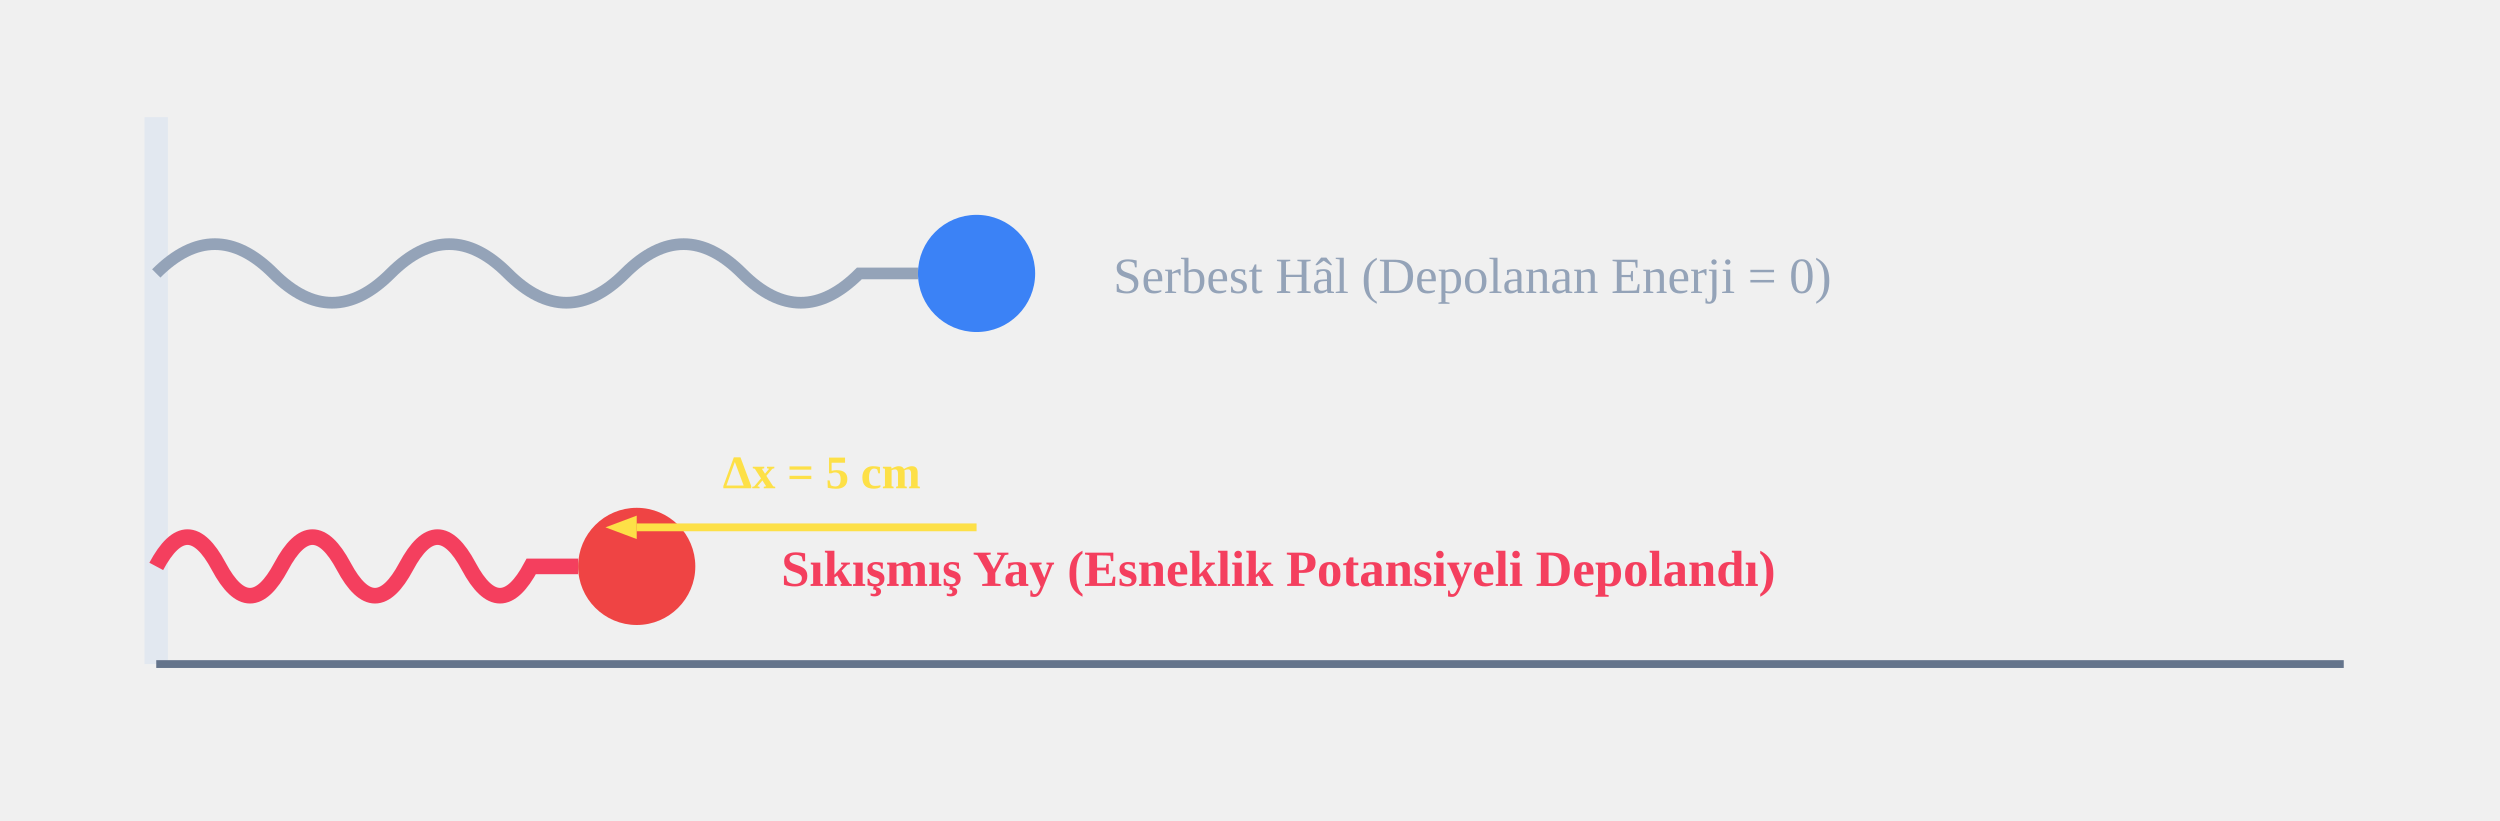
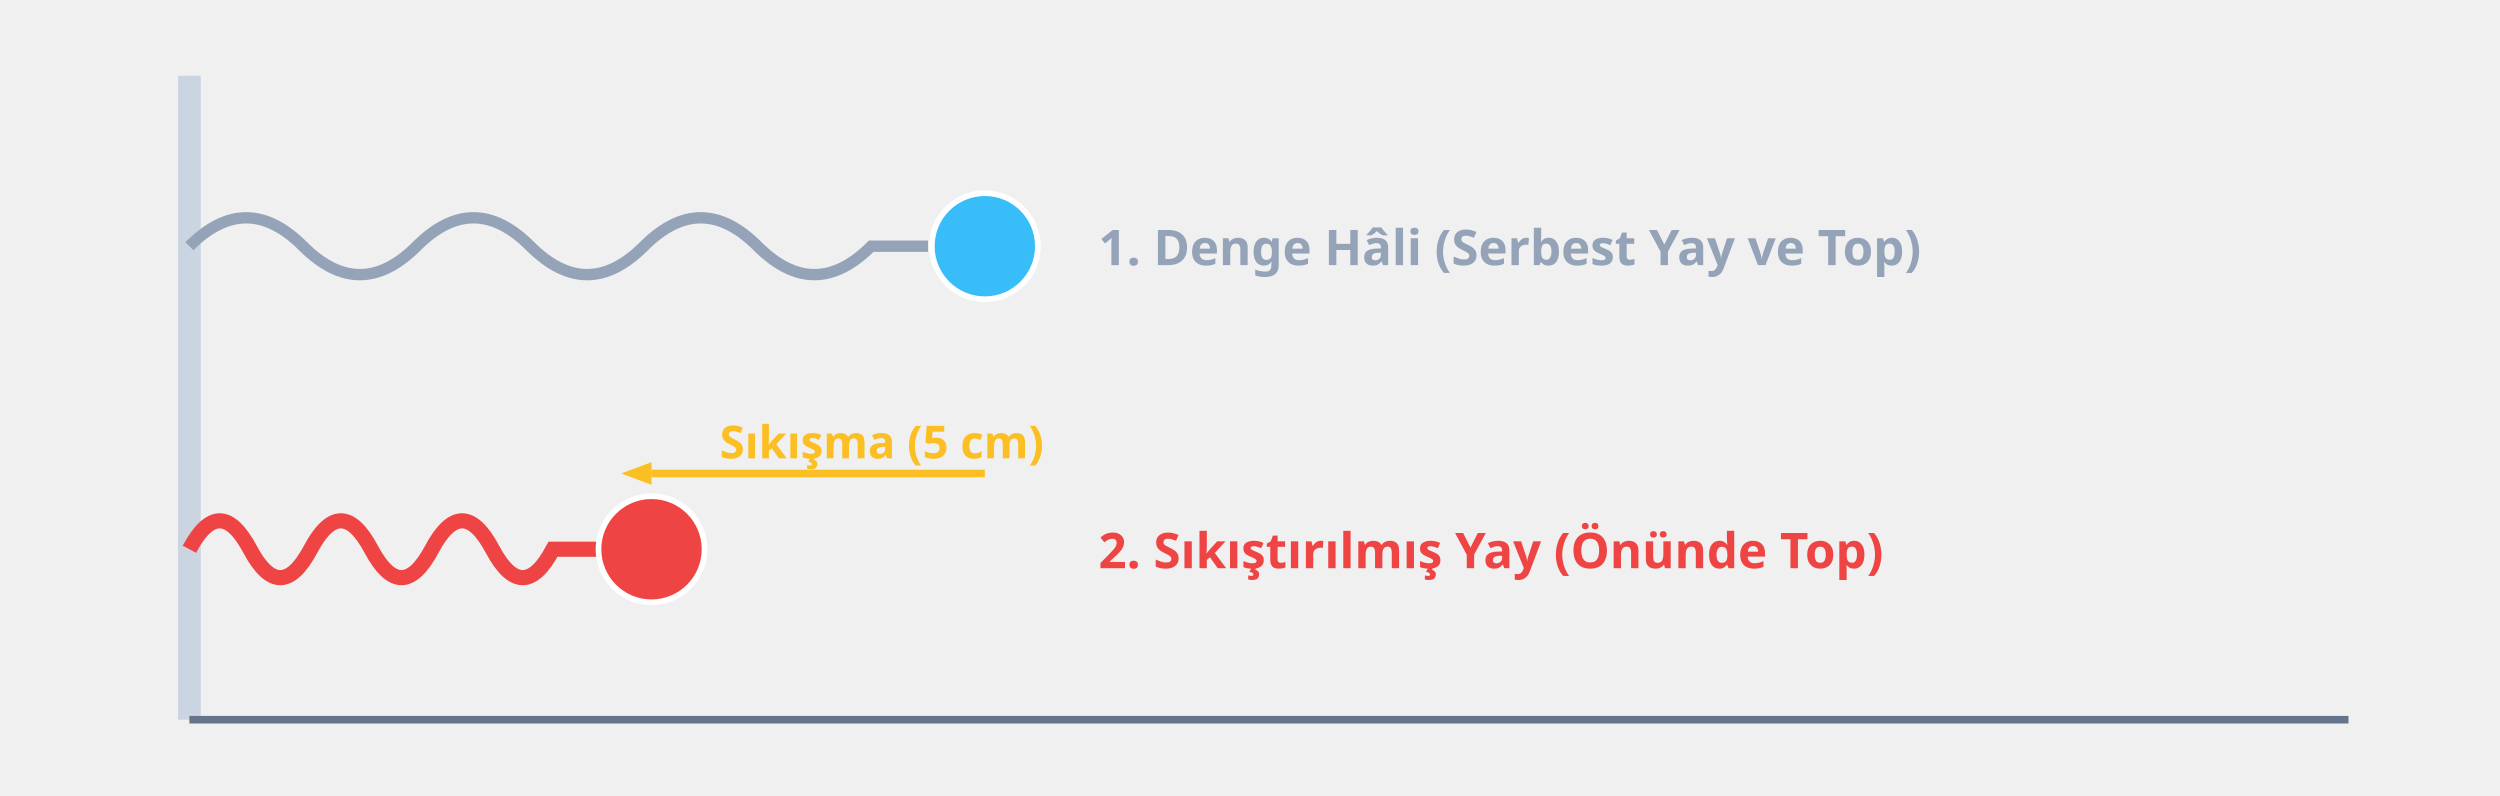
- <svg xmlns="http://www.w3.org/2000/svg" viewBox="0 0 640 210" width="100%" height="100%">
+ <svg xmlns="http://www.w3.org/2000/svg" viewBox="0 0 660 210" width="100%" height="100%">
  <rect width="100%" height="100%" fill="none" />
-   <line x1="40" y1="30" x2="40" y2="170" stroke="#e2e8f0" stroke-width="6" />
-   <line x1="40" y1="170" x2="600" y2="170" stroke="#64748b" stroke-width="2" />
-   <g transform="translate(40, 40)">
+   <line x1="50" y1="20" x2="50" y2="190" stroke="#cbd5e1" stroke-width="6" />
+   <line x1="50" y1="190" x2="620" y2="190" stroke="#64748b" stroke-width="2" />
+   <g transform="translate(50, 35)">
    <path d="M 0 30 Q 15 15, 30 30 T 60 30 T 90 30 T 120 30 T 150 30 T 180 30 L 195 30" fill="none" stroke="#94a3b8" stroke-width="3" />
-     <circle cx="210" cy="30" r="15" fill="#3b82f6" />
-     <text x="245" y="35" fill="#94a3b8" font-size="13">Serbest Hâl (Depolanan Enerji = 0)</text>
+     <circle cx="210" cy="30" r="14" fill="#38bdf8" stroke="#ffffff" stroke-width="1.5" />
+     <text x="240" y="35" fill="#94a3b8" font-size="13" font-weight="bold" font-family="system-ui, sans-serif">1. Denge Hâli (Serbest Yay ve Top)</text>
  </g>
-   <g transform="translate(40, 115)">
-     <path d="M 0 30 Q 8 15, 16 30 T 32 30 T 48 30 T 64 30 T 80 30 T 96 30 L 108 30" fill="none" stroke="#f43f5e" stroke-width="4" />
-     <circle cx="123" cy="30" r="15" fill="#ef4444" />
-     <line x1="210" y1="20" x2="123" y2="20" stroke="#fde047" stroke-width="2" />
-     <polygon points="123,17 115,20 123,23" fill="#fde047" />
-     <text x="145" y="10" fill="#fde047" font-size="12" font-weight="bold">Δx = 5 cm</text>
-     <text x="160" y="35" fill="#f43f5e" font-size="13" font-weight="bold">Sıkışmış Yay (Esneklik Potansiyeli Depolandı)</text>
+   <g transform="translate(50, 115)">
+     <path d="M 0 30 Q 8 15, 16 30 T 32 30 T 48 30 T 64 30 T 80 30 T 96 30 L 108 30" fill="none" stroke="#ef4444" stroke-width="4" />
+     <circle cx="122" cy="30" r="14" fill="#ef4444" stroke="#ffffff" stroke-width="1.5" />
+     <line x1="210" y1="10" x2="122" y2="10" stroke="#fbbf24" stroke-width="2" />
+     <polygon points="122,7 114,10 122,13" fill="#fbbf24" />
+     <text x="140" y="6" fill="#fbbf24" font-size="12" font-weight="bold" font-family="system-ui, sans-serif">Sıkışma (5 cm)</text>
+     <text x="240" y="35" fill="#ef4444" font-size="13" font-weight="bold" font-family="system-ui, sans-serif">2. Sıkıştırılmış Yay (Önünde Top)</text>
  </g>
</svg>
